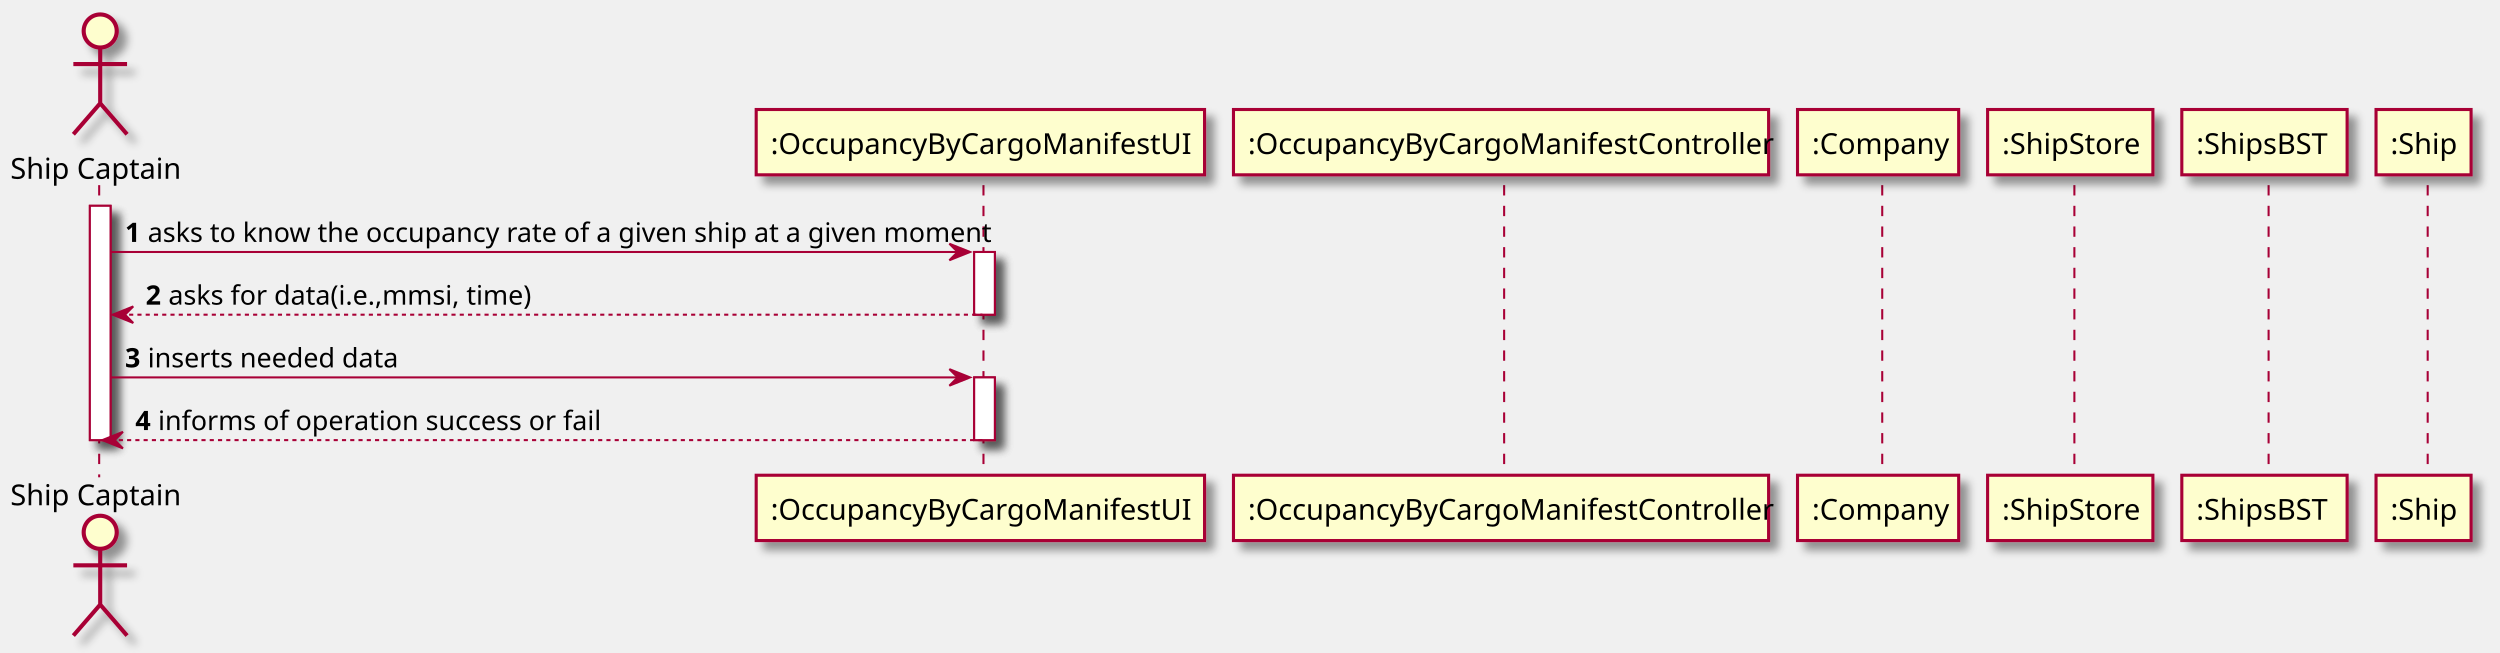
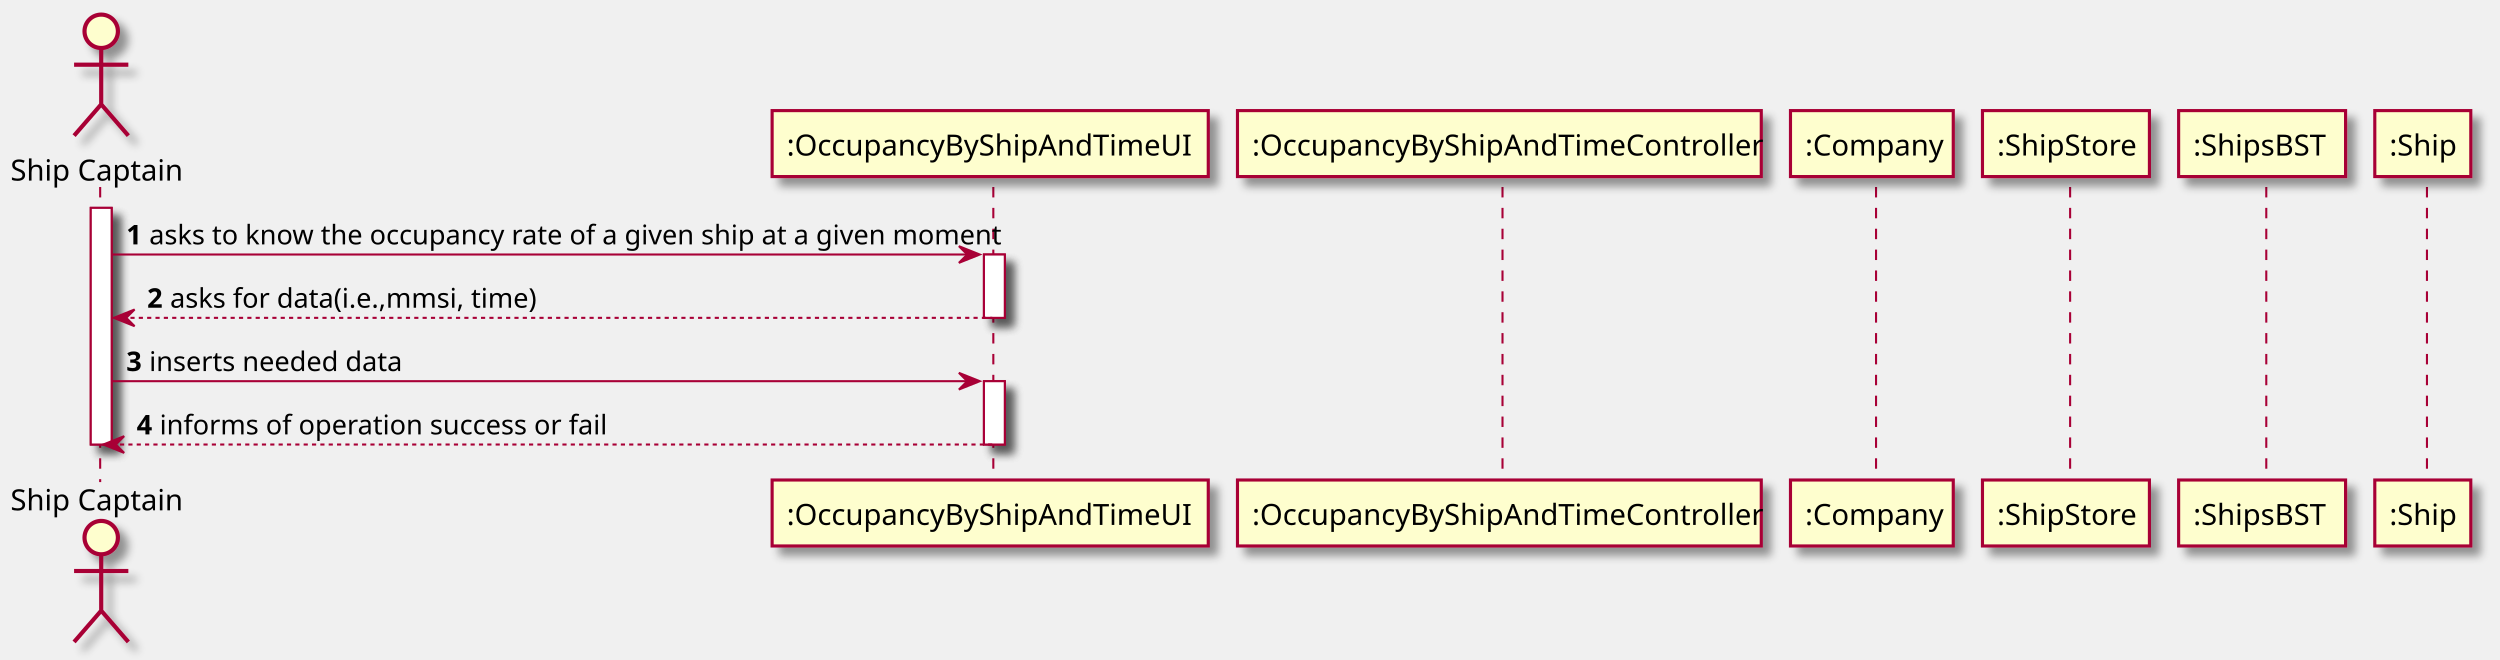
- <svg xmlns="http://www.w3.org/2000/svg" contentScriptType="application/ecmascript" contentStyleType="text/css" height="316px" preserveAspectRatio="none" style="width:1210px;height:316px;background:#FFFFFF;" version="1.1" viewBox="0 0 1210 316" width="1210px" zoomAndPan="magnify">
+ <svg xmlns="http://www.w3.org/2000/svg" contentScriptType="application/ecmascript" contentStyleType="text/css" height="316px" preserveAspectRatio="none" style="width:1198px;height:316px;background:#FFFFFF;" version="1.1" viewBox="0 0 1198 316" width="1198px" zoomAndPan="magnify">
  <defs>
-     <filter height="300%" id="fesme0z7j2aso" width="300%" x="-1" y="-1">
+     <filter height="300%" id="fxbnz9xn5mumg" width="300%" x="-1" y="-1">
      <feGaussianBlur result="blurOut" stdDeviation="2.0" />
      <feColorMatrix in="blurOut" result="blurOut2" type="matrix" values="0 0 0 0 0 0 0 0 0 0 0 0 0 0 0 0 0 0 .4 0" />
      <feOffset dx="4.0" dy="4.0" in="blurOut2" result="blurOut3" />
      <feBlend in="SourceGraphic" in2="blurOut3" mode="normal" />
    </filter>
  </defs>
  <g>
-     <rect fill="#FFFFFF" filter="url(#fesme0z7j2aso)" height="113.406" style="stroke:#A80036;stroke-width:1.0;" width="10" x="43.5" y="99.609" />
-     <rect fill="#FFFFFF" filter="url(#fesme0z7j2aso)" height="30.352" style="stroke:#A80036;stroke-width:1.0;" width="10" x="471.5" y="121.961" />
-     <rect fill="#FFFFFF" filter="url(#fesme0z7j2aso)" height="30.352" style="stroke:#A80036;stroke-width:1.0;" width="10" x="471.5" y="182.664" />
+     <rect fill="#FFFFFF" filter="url(#fxbnz9xn5mumg)" height="113.406" style="stroke:#A80036;stroke-width:1.0;" width="10" x="43.5" y="99.609" />
+     <rect fill="#FFFFFF" filter="url(#fxbnz9xn5mumg)" height="30.352" style="stroke:#A80036;stroke-width:1.0;" width="10" x="471.5" y="121.961" />
+     <rect fill="#FFFFFF" filter="url(#fxbnz9xn5mumg)" height="30.352" style="stroke:#A80036;stroke-width:1.0;" width="10" x="471.5" y="182.664" />
    <line style="stroke:#A80036;stroke-width:1.0;stroke-dasharray:5.0,5.0;" x1="48" x2="48" y1="89.609" y2="231.016" />
    <line style="stroke:#A80036;stroke-width:1.0;stroke-dasharray:5.0,5.0;" x1="476" x2="476" y1="89.609" y2="231.016" />
-     <line style="stroke:#A80036;stroke-width:1.0;stroke-dasharray:5.0,5.0;" x1="728" x2="728" y1="89.609" y2="231.016" />
-     <line style="stroke:#A80036;stroke-width:1.0;stroke-dasharray:5.0,5.0;" x1="911" x2="911" y1="89.609" y2="231.016" />
-     <line style="stroke:#A80036;stroke-width:1.0;stroke-dasharray:5.0,5.0;" x1="1004" x2="1004" y1="89.609" y2="231.016" />
-     <line style="stroke:#A80036;stroke-width:1.0;stroke-dasharray:5.0,5.0;" x1="1098" x2="1098" y1="89.609" y2="231.016" />
-     <line style="stroke:#A80036;stroke-width:1.0;stroke-dasharray:5.0,5.0;" x1="1175" x2="1175" y1="89.609" y2="231.016" />
+     <line style="stroke:#A80036;stroke-width:1.0;stroke-dasharray:5.0,5.0;" x1="720" x2="720" y1="89.609" y2="231.016" />
+     <line style="stroke:#A80036;stroke-width:1.0;stroke-dasharray:5.0,5.0;" x1="899" x2="899" y1="89.609" y2="231.016" />
+     <line style="stroke:#A80036;stroke-width:1.0;stroke-dasharray:5.0,5.0;" x1="992" x2="992" y1="89.609" y2="231.016" />
+     <line style="stroke:#A80036;stroke-width:1.0;stroke-dasharray:5.0,5.0;" x1="1086" x2="1086" y1="89.609" y2="231.016" />
+     <line style="stroke:#A80036;stroke-width:1.0;stroke-dasharray:5.0,5.0;" x1="1163" x2="1163" y1="89.609" y2="231.016" />
    <text fill="#000000" font-family="sans-serif" font-size="14" lengthAdjust="spacing" textLength="81" x="5" y="86.533">Ship Captain</text>
-     <ellipse cx="48.5" cy="15" fill="#FEFECE" filter="url(#fesme0z7j2aso)" rx="8" ry="8" style="stroke:#A80036;stroke-width:2.0;" />
-     <path d="M48.5,23 L48.5,50 M35.5,31 L61.5,31 M48.5,50 L35.5,65 M48.5,50 L61.5,65 " fill="none" filter="url(#fesme0z7j2aso)" style="stroke:#A80036;stroke-width:2.0;" />
+     <ellipse cx="48.5" cy="15" fill="#FEFECE" filter="url(#fxbnz9xn5mumg)" rx="8" ry="8" style="stroke:#A80036;stroke-width:2.0;" />
+     <path d="M48.5,23 L48.5,50 M35.5,31 L61.5,31 M48.5,50 L35.5,65 M48.5,50 L61.5,65 " fill="none" filter="url(#fxbnz9xn5mumg)" style="stroke:#A80036;stroke-width:2.0;" />
    <text fill="#000000" font-family="sans-serif" font-size="14" lengthAdjust="spacing" textLength="81" x="5" y="244.549">Ship Captain</text>
-     <ellipse cx="48.5" cy="257.625" fill="#FEFECE" filter="url(#fesme0z7j2aso)" rx="8" ry="8" style="stroke:#A80036;stroke-width:2.0;" />
-     <path d="M48.5,265.625 L48.5,292.625 M35.5,273.625 L61.5,273.625 M48.5,292.625 L35.5,307.625 M48.5,292.625 L61.5,307.625 " fill="none" filter="url(#fesme0z7j2aso)" style="stroke:#A80036;stroke-width:2.0;" />
-     <rect fill="#FEFECE" filter="url(#fesme0z7j2aso)" height="31.609" style="stroke:#A80036;stroke-width:1.5;" width="217" x="366" y="53" />
-     <text fill="#000000" font-family="sans-serif" font-size="14" lengthAdjust="spacing" textLength="195" x="373" y="74.533">:OccupancyByCargoManifestUI</text>
-     <rect fill="#FEFECE" filter="url(#fesme0z7j2aso)" height="31.609" style="stroke:#A80036;stroke-width:1.5;" width="217" x="366" y="230.016" />
-     <text fill="#000000" font-family="sans-serif" font-size="14" lengthAdjust="spacing" textLength="195" x="373" y="251.549">:OccupancyByCargoManifestUI</text>
-     <rect fill="#FEFECE" filter="url(#fesme0z7j2aso)" height="31.609" style="stroke:#A80036;stroke-width:1.5;" width="259" x="597" y="53" />
-     <text fill="#000000" font-family="sans-serif" font-size="14" lengthAdjust="spacing" textLength="245" x="604" y="74.533">:OccupancyByCargoManifestController</text>
-     <rect fill="#FEFECE" filter="url(#fesme0z7j2aso)" height="31.609" style="stroke:#A80036;stroke-width:1.5;" width="259" x="597" y="230.016" />
-     <text fill="#000000" font-family="sans-serif" font-size="14" lengthAdjust="spacing" textLength="245" x="604" y="251.549">:OccupancyByCargoManifestController</text>
-     <rect fill="#FEFECE" filter="url(#fesme0z7j2aso)" height="31.609" style="stroke:#A80036;stroke-width:1.5;" width="78" x="870" y="53" />
-     <text fill="#000000" font-family="sans-serif" font-size="14" lengthAdjust="spacing" textLength="64" x="877" y="74.533">:Company</text>
-     <rect fill="#FEFECE" filter="url(#fesme0z7j2aso)" height="31.609" style="stroke:#A80036;stroke-width:1.5;" width="78" x="870" y="230.016" />
-     <text fill="#000000" font-family="sans-serif" font-size="14" lengthAdjust="spacing" textLength="64" x="877" y="251.549">:Company</text>
-     <rect fill="#FEFECE" filter="url(#fesme0z7j2aso)" height="31.609" style="stroke:#A80036;stroke-width:1.5;" width="80" x="962" y="53" />
-     <text fill="#000000" font-family="sans-serif" font-size="14" lengthAdjust="spacing" textLength="66" x="969" y="74.533">:ShipStore</text>
-     <rect fill="#FEFECE" filter="url(#fesme0z7j2aso)" height="31.609" style="stroke:#A80036;stroke-width:1.5;" width="80" x="962" y="230.016" />
-     <text fill="#000000" font-family="sans-serif" font-size="14" lengthAdjust="spacing" textLength="66" x="969" y="251.549">:ShipStore</text>
-     <rect fill="#FEFECE" filter="url(#fesme0z7j2aso)" height="31.609" style="stroke:#A80036;stroke-width:1.5;" width="80" x="1056" y="53" />
-     <text fill="#000000" font-family="sans-serif" font-size="14" lengthAdjust="spacing" textLength="66" x="1063" y="74.533">:ShipsBST</text>
-     <rect fill="#FEFECE" filter="url(#fesme0z7j2aso)" height="31.609" style="stroke:#A80036;stroke-width:1.5;" width="80" x="1056" y="230.016" />
-     <text fill="#000000" font-family="sans-serif" font-size="14" lengthAdjust="spacing" textLength="66" x="1063" y="251.549">:ShipsBST</text>
-     <rect fill="#FEFECE" filter="url(#fesme0z7j2aso)" height="31.609" style="stroke:#A80036;stroke-width:1.5;" width="46" x="1150" y="53" />
-     <text fill="#000000" font-family="sans-serif" font-size="14" lengthAdjust="spacing" textLength="32" x="1157" y="74.533">:Ship</text>
-     <rect fill="#FEFECE" filter="url(#fesme0z7j2aso)" height="31.609" style="stroke:#A80036;stroke-width:1.5;" width="46" x="1150" y="230.016" />
-     <text fill="#000000" font-family="sans-serif" font-size="14" lengthAdjust="spacing" textLength="32" x="1157" y="251.549">:Ship</text>
-     <rect fill="#FFFFFF" filter="url(#fesme0z7j2aso)" height="113.406" style="stroke:#A80036;stroke-width:1.0;" width="10" x="43.5" y="99.609" />
-     <rect fill="#FFFFFF" filter="url(#fesme0z7j2aso)" height="30.352" style="stroke:#A80036;stroke-width:1.0;" width="10" x="471.5" y="121.961" />
-     <rect fill="#FFFFFF" filter="url(#fesme0z7j2aso)" height="30.352" style="stroke:#A80036;stroke-width:1.0;" width="10" x="471.5" y="182.664" />
+     <ellipse cx="48.5" cy="257.625" fill="#FEFECE" filter="url(#fxbnz9xn5mumg)" rx="8" ry="8" style="stroke:#A80036;stroke-width:2.0;" />
+     <path d="M48.5,265.625 L48.5,292.625 M35.5,273.625 L61.5,273.625 M48.5,292.625 L35.5,307.625 M48.5,292.625 L61.5,307.625 " fill="none" filter="url(#fxbnz9xn5mumg)" style="stroke:#A80036;stroke-width:2.0;" />
+     <rect fill="#FEFECE" filter="url(#fxbnz9xn5mumg)" height="31.609" style="stroke:#A80036;stroke-width:1.5;" width="209" x="370" y="53" />
+     <text fill="#000000" font-family="sans-serif" font-size="14" lengthAdjust="spacing" textLength="187" x="377" y="74.533">:OccupancyByShipAndTimeUI</text>
+     <rect fill="#FEFECE" filter="url(#fxbnz9xn5mumg)" height="31.609" style="stroke:#A80036;stroke-width:1.5;" width="209" x="370" y="230.016" />
+     <text fill="#000000" font-family="sans-serif" font-size="14" lengthAdjust="spacing" textLength="187" x="377" y="251.549">:OccupancyByShipAndTimeUI</text>
+     <rect fill="#FEFECE" filter="url(#fxbnz9xn5mumg)" height="31.609" style="stroke:#A80036;stroke-width:1.5;" width="251" x="593" y="53" />
+     <text fill="#000000" font-family="sans-serif" font-size="14" lengthAdjust="spacing" textLength="237" x="600" y="74.533">:OccupancyByShipAndTimeController</text>
+     <rect fill="#FEFECE" filter="url(#fxbnz9xn5mumg)" height="31.609" style="stroke:#A80036;stroke-width:1.5;" width="251" x="593" y="230.016" />
+     <text fill="#000000" font-family="sans-serif" font-size="14" lengthAdjust="spacing" textLength="237" x="600" y="251.549">:OccupancyByShipAndTimeController</text>
+     <rect fill="#FEFECE" filter="url(#fxbnz9xn5mumg)" height="31.609" style="stroke:#A80036;stroke-width:1.5;" width="78" x="858" y="53" />
+     <text fill="#000000" font-family="sans-serif" font-size="14" lengthAdjust="spacing" textLength="64" x="865" y="74.533">:Company</text>
+     <rect fill="#FEFECE" filter="url(#fxbnz9xn5mumg)" height="31.609" style="stroke:#A80036;stroke-width:1.5;" width="78" x="858" y="230.016" />
+     <text fill="#000000" font-family="sans-serif" font-size="14" lengthAdjust="spacing" textLength="64" x="865" y="251.549">:Company</text>
+     <rect fill="#FEFECE" filter="url(#fxbnz9xn5mumg)" height="31.609" style="stroke:#A80036;stroke-width:1.5;" width="80" x="950" y="53" />
+     <text fill="#000000" font-family="sans-serif" font-size="14" lengthAdjust="spacing" textLength="66" x="957" y="74.533">:ShipStore</text>
+     <rect fill="#FEFECE" filter="url(#fxbnz9xn5mumg)" height="31.609" style="stroke:#A80036;stroke-width:1.5;" width="80" x="950" y="230.016" />
+     <text fill="#000000" font-family="sans-serif" font-size="14" lengthAdjust="spacing" textLength="66" x="957" y="251.549">:ShipStore</text>
+     <rect fill="#FEFECE" filter="url(#fxbnz9xn5mumg)" height="31.609" style="stroke:#A80036;stroke-width:1.5;" width="80" x="1044" y="53" />
+     <text fill="#000000" font-family="sans-serif" font-size="14" lengthAdjust="spacing" textLength="66" x="1051" y="74.533">:ShipsBST</text>
+     <rect fill="#FEFECE" filter="url(#fxbnz9xn5mumg)" height="31.609" style="stroke:#A80036;stroke-width:1.5;" width="80" x="1044" y="230.016" />
+     <text fill="#000000" font-family="sans-serif" font-size="14" lengthAdjust="spacing" textLength="66" x="1051" y="251.549">:ShipsBST</text>
+     <rect fill="#FEFECE" filter="url(#fxbnz9xn5mumg)" height="31.609" style="stroke:#A80036;stroke-width:1.5;" width="46" x="1138" y="53" />
+     <text fill="#000000" font-family="sans-serif" font-size="14" lengthAdjust="spacing" textLength="32" x="1145" y="74.533">:Ship</text>
+     <rect fill="#FEFECE" filter="url(#fxbnz9xn5mumg)" height="31.609" style="stroke:#A80036;stroke-width:1.5;" width="46" x="1138" y="230.016" />
+     <text fill="#000000" font-family="sans-serif" font-size="14" lengthAdjust="spacing" textLength="32" x="1145" y="251.549">:Ship</text>
+     <rect fill="#FFFFFF" filter="url(#fxbnz9xn5mumg)" height="113.406" style="stroke:#A80036;stroke-width:1.0;" width="10" x="43.5" y="99.609" />
+     <rect fill="#FFFFFF" filter="url(#fxbnz9xn5mumg)" height="30.352" style="stroke:#A80036;stroke-width:1.0;" width="10" x="471.5" y="121.961" />
+     <rect fill="#FFFFFF" filter="url(#fxbnz9xn5mumg)" height="30.352" style="stroke:#A80036;stroke-width:1.0;" width="10" x="471.5" y="182.664" />
    <polygon fill="#A80036" points="459.5,117.961,469.5,121.961,459.5,125.961,463.5,121.961" style="stroke:#A80036;stroke-width:1.0;" />
    <line style="stroke:#A80036;stroke-width:1.0;" x1="53.5" x2="465.5" y1="121.961" y2="121.961" />
    <text fill="#000000" font-family="sans-serif" font-size="13" font-weight="bold" lengthAdjust="spacing" textLength="7" x="60.5" y="117.105">1</text>
    <text fill="#000000" font-family="sans-serif" font-size="13" lengthAdjust="spacing" textLength="388" x="71.5" y="117.105">asks to know the occupancy rate of a given ship at a given moment</text>
    <polygon fill="#A80036" points="64.5,148.312,54.5,152.312,64.5,156.312,60.5,152.312" style="stroke:#A80036;stroke-width:1.0;" />
    <line style="stroke:#A80036;stroke-width:1.0;stroke-dasharray:2.0,2.0;" x1="58.5" x2="475.5" y1="152.312" y2="152.312" />
    <text fill="#000000" font-family="sans-serif" font-size="13" font-weight="bold" lengthAdjust="spacing" textLength="7" x="70.5" y="147.456">2</text>
    <text fill="#000000" font-family="sans-serif" font-size="13" lengthAdjust="spacing" textLength="170" x="81.5" y="147.456">asks for data(i.e.,mmsi, time)</text>
    <polygon fill="#A80036" points="459.5,178.664,469.5,182.664,459.5,186.664,463.5,182.664" style="stroke:#A80036;stroke-width:1.0;" />
    <line style="stroke:#A80036;stroke-width:1.0;" x1="53.5" x2="465.5" y1="182.664" y2="182.664" />
    <text fill="#000000" font-family="sans-serif" font-size="13" font-weight="bold" lengthAdjust="spacing" textLength="7" x="60.5" y="177.808">3</text>
    <text fill="#000000" font-family="sans-serif" font-size="13" lengthAdjust="spacing" textLength="114" x="71.5" y="177.808">inserts needed data</text>
    <polygon fill="#A80036" points="59.5,209.016,49.5,213.016,59.5,217.016,55.5,213.016" style="stroke:#A80036;stroke-width:1.0;" />
    <line style="stroke:#A80036;stroke-width:1.0;stroke-dasharray:2.0,2.0;" x1="53.5" x2="475.5" y1="213.016" y2="213.016" />
    <text fill="#000000" font-family="sans-serif" font-size="13" font-weight="bold" lengthAdjust="spacing" textLength="7" x="65.5" y="208.159">4</text>
    <text fill="#000000" font-family="sans-serif" font-size="13" lengthAdjust="spacing" textLength="201" x="76.5" y="208.159">informs of operation success or fail</text>
  </g>
</svg>
